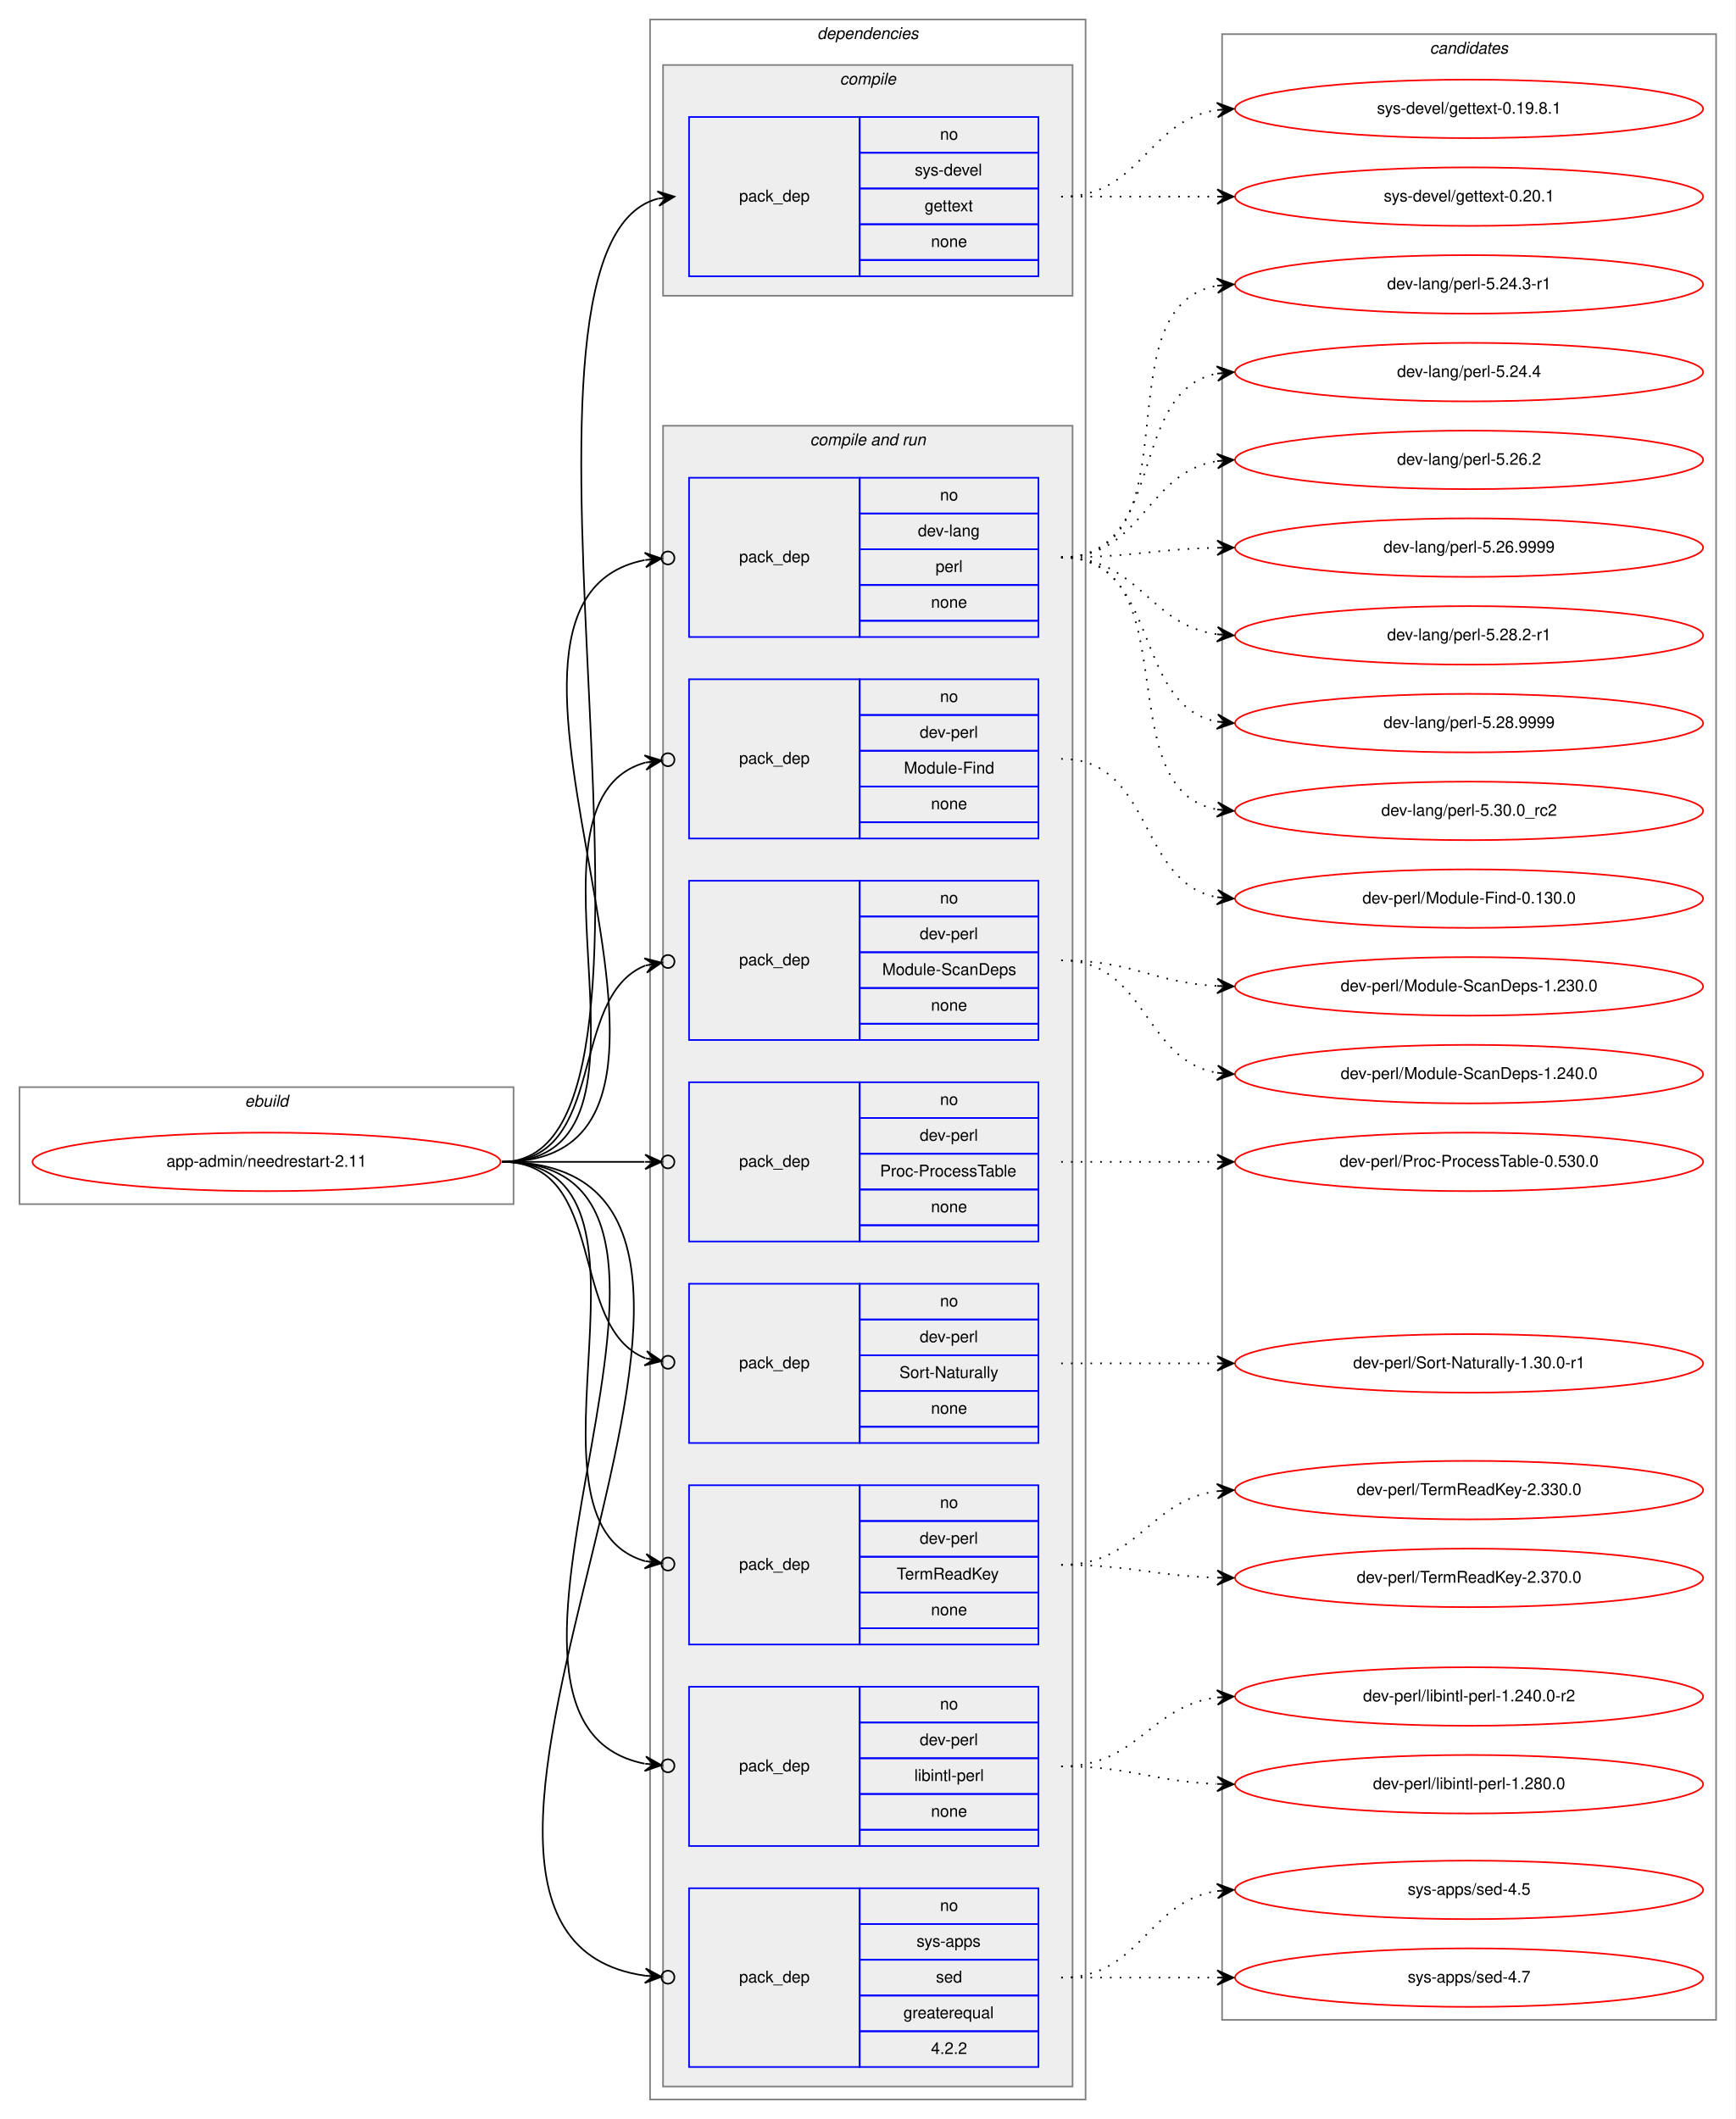
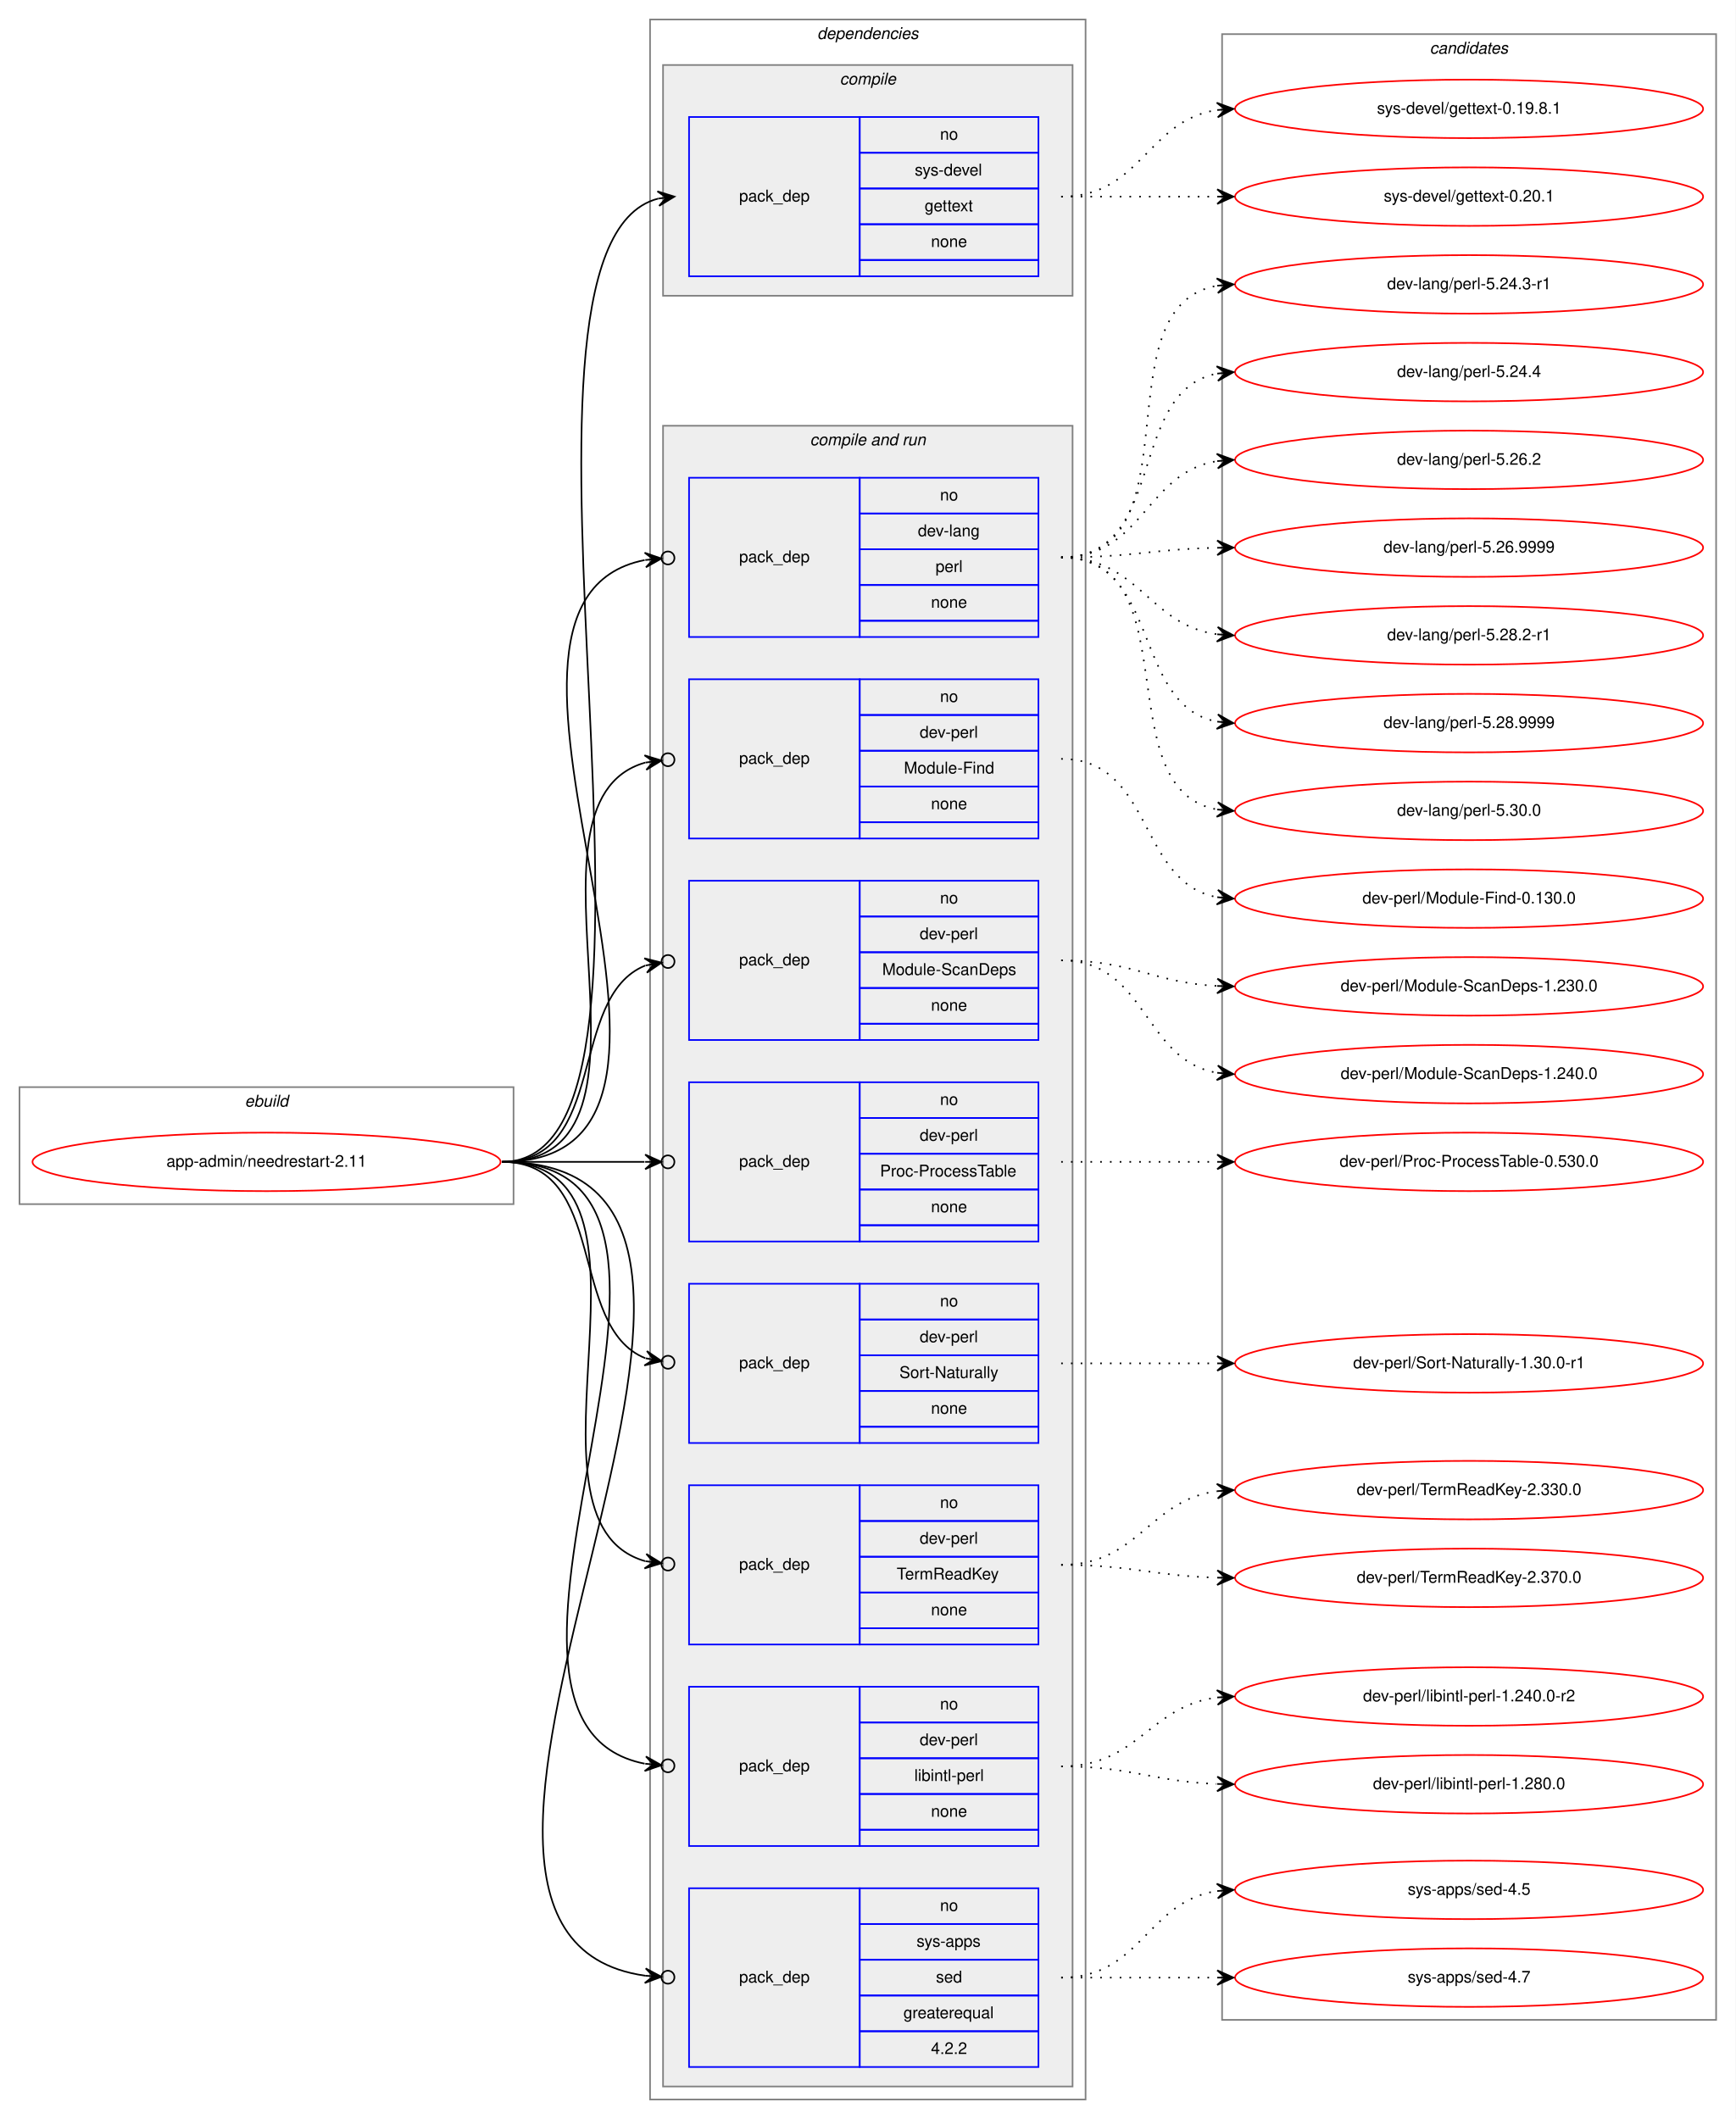
<svg xmlns="http://www.w3.org/2000/svg" xmlns:xlink="http://www.w3.org/1999/xlink" width="1068pt" height="1304pt" viewBox="0.00 0.00 1068.00 1304.00">
  <g id="graph0" class="graph" transform="scale(1 1) rotate(0) translate(4 1300)">
    <polygon fill="white" stroke="transparent" points="-4,4 -4,-1300 1064,-1300 1064,4 -4,4" />
    <g id="clust1" class="cluster">
      <polygon fill="none" stroke="gray" points="8,-559 8,-631 312,-631 312,-559 8,-559" />
      <text text-anchor="start" x="146.66" y="-619" font-family="Helvetica,sans-Serif" font-style="italic" font-size="10.00">ebuild</text>
    </g>
    <g id="clust2" class="cluster">
      <polygon fill="none" stroke="gray" points="396,-8 396,-1288 664,-1288 664,-8 396,-8" />
      <text text-anchor="start" x="498.88" y="-1276" font-family="Helvetica,sans-Serif" font-style="italic" font-size="10.00">dependencies</text>
    </g>
    <g id="clust3" class="cluster">
      <polygon fill="#eeeeee" stroke="gray" points="404,-1118 404,-1260 656,-1260 656,-1118 404,-1118" />
      <text text-anchor="start" x="512.78" y="-1248" font-family="Helvetica,sans-Serif" font-style="italic" font-size="10.00">compile</text>
    </g>
    <g id="clust5" class="cluster">
      <polygon fill="#eeeeee" stroke="gray" points="404,-16 404,-1038 656,-1038 656,-16 404,-16" />
      <text text-anchor="start" x="494.44" y="-1026" font-family="Helvetica,sans-Serif" font-style="italic" font-size="10.00">compile and run</text>
    </g>
    <g id="clust15" class="cluster">
      <polygon fill="none" stroke="gray" points="748,-57 748,-1279 1052,-1279 1052,-57 748,-57" />
      <text text-anchor="start" x="875.82" y="-1267" font-family="Helvetica,sans-Serif" font-style="italic" font-size="10.00">candidates</text>
    </g>
    <g id="node1" class="node">
      <g id="a_node1">
        <a xlink:href="../app-admin/needrestart-2.11.svg" xlink:title="app-admin/needrestart-2.11">
          <ellipse fill="none" stroke="red" cx="160" cy="-585" rx="144" ry="18" />
          <text text-anchor="middle" x="160" y="-582" font-family="Helvetica,sans-Serif" font-size="10.00">app-admin/needrestart-2.11</text>
        </a>
      </g>
    </g>
    <g id="node2" class="node">
      <polygon fill="none" stroke="blue" points="420,-1130 420,-1228 525,-1228 525,-1130 420,-1130" />
      <text text-anchor="start" x="450.82" y="-1176" font-family="Helvetica,sans-Serif" font-size="10.00">pack_dep</text>
      <polygon fill="none" stroke="blue" points="525,-1206 525,-1228 635,-1228 635,-1206 525,-1206" />
      <text text-anchor="start" x="574.44" y="-1214" font-family="Helvetica,sans-Serif" font-size="10.00">no</text>
      <polygon fill="none" stroke="blue" points="525,-1184 525,-1206 635,-1206 635,-1184 525,-1184" />
      <text text-anchor="start" x="558.89" y="-1192" font-family="Helvetica,sans-Serif" font-size="10.00">sys-devel</text>
      <polygon fill="none" stroke="blue" points="525,-1162 525,-1184 635,-1184 635,-1162 525,-1162" />
      <text text-anchor="start" x="564.99" y="-1170" font-family="Helvetica,sans-Serif" font-size="10.00">gettext</text>
      <polygon fill="none" stroke="blue" points="525,-1140 525,-1162 635,-1162 635,-1140 525,-1140" />
      <text text-anchor="start" x="568.88" y="-1148" font-family="Helvetica,sans-Serif" font-size="10.00">none</text>
      <polygon fill="none" stroke="blue" points="525,-1130 525,-1140 635,-1140 635,-1130 525,-1130" />
    </g>
    <g id="edge1" class="edge">
      <path fill="none" stroke="black" d="M305,-585C435.55,-585 285.26,-1148.09 401,-1177.78" />
      <polygon fill="black" stroke="black" points="411,-1179 400.53,-1182.26 406.04,-1178.4 401.07,-1177.79 401.07,-1177.79 401.07,-1177.79 406.04,-1178.4 401.62,-1173.32 411,-1179 411,-1179" />
    </g>
    <g id="node3" class="node">
      <polygon fill="none" stroke="blue" points="420,-908 420,-1006 525,-1006 525,-908 420,-908" />
      <text text-anchor="start" x="450.82" y="-954" font-family="Helvetica,sans-Serif" font-size="10.00">pack_dep</text>
      <polygon fill="none" stroke="blue" points="525,-984 525,-1006 635,-1006 635,-984 525,-984" />
      <text text-anchor="start" x="574.44" y="-992" font-family="Helvetica,sans-Serif" font-size="10.00">no</text>
      <polygon fill="none" stroke="blue" points="525,-962 525,-984 635,-984 635,-962 525,-962" />
      <text text-anchor="start" x="560.83" y="-970" font-family="Helvetica,sans-Serif" font-size="10.00">dev-lang</text>
      <polygon fill="none" stroke="blue" points="525,-940 525,-962 635,-962 635,-940 525,-940" />
      <text text-anchor="start" x="571.67" y="-948" font-family="Helvetica,sans-Serif" font-size="10.00">perl</text>
      <polygon fill="none" stroke="blue" points="525,-918 525,-940 635,-940 635,-918 525,-918" />
      <text text-anchor="start" x="568.88" y="-926" font-family="Helvetica,sans-Serif" font-size="10.00">none</text>
      <polygon fill="none" stroke="blue" points="525,-908 525,-918 635,-918 635,-908 525,-908" />
    </g>
    <g id="edge2" class="edge">
      <path fill="none" stroke="black" d="M305,-585C470.2,-585 257.04,-928.51 392.68,-955.34" />
      <ellipse fill="none" stroke="black" cx="407.02" cy="-956.64" rx="4" ry="4" />
      <polygon fill="black" stroke="black" points="403.03,-956.28 392.67,-959.86 398.05,-955.83 393.07,-955.38 393.07,-955.38 393.07,-955.38 398.05,-955.83 393.48,-950.9 403.03,-956.28 403.03,-956.28" />
    </g>
    <g id="node4" class="node">
      <polygon fill="none" stroke="blue" points="420,-784 420,-882 525,-882 525,-784 420,-784" />
      <text text-anchor="start" x="450.82" y="-830" font-family="Helvetica,sans-Serif" font-size="10.00">pack_dep</text>
      <polygon fill="none" stroke="blue" points="525,-860 525,-882 635,-882 635,-860 525,-860" />
      <text text-anchor="start" x="574.44" y="-868" font-family="Helvetica,sans-Serif" font-size="10.00">no</text>
      <polygon fill="none" stroke="blue" points="525,-838 525,-860 635,-860 635,-838 525,-838" />
      <text text-anchor="start" x="561.94" y="-846" font-family="Helvetica,sans-Serif" font-size="10.00">dev-perl</text>
      <polygon fill="none" stroke="blue" points="525,-816 525,-838 635,-838 635,-816 525,-816" />
      <text text-anchor="start" x="552.22" y="-824" font-family="Helvetica,sans-Serif" font-size="10.00">Module-Find</text>
      <polygon fill="none" stroke="blue" points="525,-794 525,-816 635,-816 635,-794 525,-794" />
      <text text-anchor="start" x="568.88" y="-802" font-family="Helvetica,sans-Serif" font-size="10.00">none</text>
      <polygon fill="none" stroke="blue" points="525,-784 525,-794 635,-794 635,-784 525,-784" />
    </g>
    <g id="edge3" class="edge">
      <path fill="none" stroke="black" d="M305,-585C418.08,-585 305.47,-805.7 392.98,-830.7" />
      <ellipse fill="none" stroke="black" cx="407.03" cy="-832.49" rx="4" ry="4" />
      <polygon fill="black" stroke="black" points="403.06,-831.99 392.58,-835.19 398.1,-831.36 393.14,-830.72 393.14,-830.72 393.14,-830.72 398.1,-831.36 393.71,-826.26 403.06,-831.99 403.06,-831.99" />
    </g>
    <g id="node5" class="node">
      <polygon fill="none" stroke="blue" points="420,-660 420,-758 525,-758 525,-660 420,-660" />
      <text text-anchor="start" x="450.82" y="-706" font-family="Helvetica,sans-Serif" font-size="10.00">pack_dep</text>
      <polygon fill="none" stroke="blue" points="525,-736 525,-758 635,-758 635,-736 525,-736" />
      <text text-anchor="start" x="574.44" y="-744" font-family="Helvetica,sans-Serif" font-size="10.00">no</text>
      <polygon fill="none" stroke="blue" points="525,-714 525,-736 635,-736 635,-714 525,-714" />
      <text text-anchor="start" x="561.94" y="-722" font-family="Helvetica,sans-Serif" font-size="10.00">dev-perl</text>
      <polygon fill="none" stroke="blue" points="525,-692 525,-714 635,-714 635,-692 525,-692" />
      <text text-anchor="start" x="538.88" y="-700" font-family="Helvetica,sans-Serif" font-size="10.00">Module-ScanDeps</text>
      <polygon fill="none" stroke="blue" points="525,-670 525,-692 635,-692 635,-670 525,-670" />
      <text text-anchor="start" x="568.88" y="-678" font-family="Helvetica,sans-Serif" font-size="10.00">none</text>
      <polygon fill="none" stroke="blue" points="525,-660 525,-670 635,-670 635,-660 525,-660" />
    </g>
    <g id="edge4" class="edge">
      <path fill="none" stroke="black" d="M305,-585C370.56,-585 344.94,-686.4 393.05,-705.81" />
      <ellipse fill="none" stroke="black" cx="407.06" cy="-708.3" rx="4" ry="4" />
      <polygon fill="black" stroke="black" points="403.12,-707.6 392.49,-710.28 398.2,-706.73 393.28,-705.85 393.28,-705.85 393.28,-705.85 398.2,-706.73 394.07,-701.42 403.12,-707.6 403.12,-707.6" />
    </g>
    <g id="node6" class="node">
      <polygon fill="none" stroke="blue" points="420,-536 420,-634 525,-634 525,-536 420,-536" />
      <text text-anchor="start" x="450.82" y="-582" font-family="Helvetica,sans-Serif" font-size="10.00">pack_dep</text>
      <polygon fill="none" stroke="blue" points="525,-612 525,-634 635,-634 635,-612 525,-612" />
      <text text-anchor="start" x="574.44" y="-620" font-family="Helvetica,sans-Serif" font-size="10.00">no</text>
      <polygon fill="none" stroke="blue" points="525,-590 525,-612 635,-612 635,-590 525,-590" />
      <text text-anchor="start" x="561.94" y="-598" font-family="Helvetica,sans-Serif" font-size="10.00">dev-perl</text>
      <polygon fill="none" stroke="blue" points="525,-568 525,-590 635,-590 635,-568 525,-568" />
      <text text-anchor="start" x="537.5" y="-576" font-family="Helvetica,sans-Serif" font-size="10.00">Proc-ProcessTable</text>
      <polygon fill="none" stroke="blue" points="525,-546 525,-568 635,-568 635,-546 525,-546" />
      <text text-anchor="start" x="568.88" y="-554" font-family="Helvetica,sans-Serif" font-size="10.00">none</text>
      <polygon fill="none" stroke="blue" points="525,-536 525,-546 635,-546 635,-536 525,-536" />
    </g>
    <g id="edge5" class="edge">
      <path fill="none" stroke="black" d="M305,-585C345.3,-585 359.75,-585 392.57,-585" />
      <ellipse fill="none" stroke="black" cx="407" cy="-585" rx="4" ry="4" />
      <polygon fill="black" stroke="black" points="403,-585 393,-589.5 398,-585 393,-585 393,-585 393,-585 398,-585 393,-580.5 403,-585 403,-585" />
    </g>
    <g id="node7" class="node">
      <polygon fill="none" stroke="blue" points="420,-412 420,-510 525,-510 525,-412 420,-412" />
      <text text-anchor="start" x="450.82" y="-458" font-family="Helvetica,sans-Serif" font-size="10.00">pack_dep</text>
      <polygon fill="none" stroke="blue" points="525,-488 525,-510 635,-510 635,-488 525,-488" />
      <text text-anchor="start" x="574.44" y="-496" font-family="Helvetica,sans-Serif" font-size="10.00">no</text>
      <polygon fill="none" stroke="blue" points="525,-466 525,-488 635,-488 635,-466 525,-466" />
      <text text-anchor="start" x="561.94" y="-474" font-family="Helvetica,sans-Serif" font-size="10.00">dev-perl</text>
      <polygon fill="none" stroke="blue" points="525,-444 525,-466 635,-466 635,-444 525,-444" />
      <text text-anchor="start" x="549.45" y="-452" font-family="Helvetica,sans-Serif" font-size="10.00">Sort-Naturally</text>
      <polygon fill="none" stroke="blue" points="525,-422 525,-444 635,-444 635,-422 525,-422" />
      <text text-anchor="start" x="568.88" y="-430" font-family="Helvetica,sans-Serif" font-size="10.00">none</text>
      <polygon fill="none" stroke="blue" points="525,-412 525,-422 635,-422 635,-412 525,-412" />
    </g>
    <g id="edge6" class="edge">
      <path fill="none" stroke="black" d="M305,-585C370.56,-585 344.94,-483.6 393.05,-464.19" />
      <ellipse fill="none" stroke="black" cx="407.06" cy="-461.7" rx="4" ry="4" />
      <polygon fill="black" stroke="black" points="403.12,-462.4 394.07,-468.58 398.2,-463.27 393.28,-464.15 393.28,-464.15 393.28,-464.15 398.2,-463.27 392.49,-459.72 403.12,-462.4 403.12,-462.4" />
    </g>
    <g id="node8" class="node">
      <polygon fill="none" stroke="blue" points="420,-288 420,-386 525,-386 525,-288 420,-288" />
      <text text-anchor="start" x="450.82" y="-334" font-family="Helvetica,sans-Serif" font-size="10.00">pack_dep</text>
      <polygon fill="none" stroke="blue" points="525,-364 525,-386 635,-386 635,-364 525,-364" />
      <text text-anchor="start" x="574.44" y="-372" font-family="Helvetica,sans-Serif" font-size="10.00">no</text>
      <polygon fill="none" stroke="blue" points="525,-342 525,-364 635,-364 635,-342 525,-342" />
      <text text-anchor="start" x="561.94" y="-350" font-family="Helvetica,sans-Serif" font-size="10.00">dev-perl</text>
      <polygon fill="none" stroke="blue" points="525,-320 525,-342 635,-342 635,-320 525,-320" />
      <text text-anchor="start" x="547.77" y="-328" font-family="Helvetica,sans-Serif" font-size="10.00">TermReadKey</text>
      <polygon fill="none" stroke="blue" points="525,-298 525,-320 635,-320 635,-298 525,-298" />
      <text text-anchor="start" x="568.88" y="-306" font-family="Helvetica,sans-Serif" font-size="10.00">none</text>
      <polygon fill="none" stroke="blue" points="525,-288 525,-298 635,-298 635,-288 525,-288" />
    </g>
    <g id="edge7" class="edge">
      <path fill="none" stroke="black" d="M305,-585C418.08,-585 305.47,-364.3 392.98,-339.3" />
      <ellipse fill="none" stroke="black" cx="407.03" cy="-337.51" rx="4" ry="4" />
      <polygon fill="black" stroke="black" points="403.06,-338.01 393.71,-343.74 398.1,-338.64 393.14,-339.28 393.14,-339.28 393.14,-339.28 398.1,-338.64 392.58,-334.81 403.06,-338.01 403.06,-338.01" />
    </g>
    <g id="node9" class="node">
      <polygon fill="none" stroke="blue" points="420,-164 420,-262 525,-262 525,-164 420,-164" />
      <text text-anchor="start" x="450.82" y="-210" font-family="Helvetica,sans-Serif" font-size="10.00">pack_dep</text>
      <polygon fill="none" stroke="blue" points="525,-240 525,-262 635,-262 635,-240 525,-240" />
      <text text-anchor="start" x="574.44" y="-248" font-family="Helvetica,sans-Serif" font-size="10.00">no</text>
      <polygon fill="none" stroke="blue" points="525,-218 525,-240 635,-240 635,-218 525,-218" />
      <text text-anchor="start" x="561.94" y="-226" font-family="Helvetica,sans-Serif" font-size="10.00">dev-perl</text>
      <polygon fill="none" stroke="blue" points="525,-196 525,-218 635,-218 635,-196 525,-196" />
      <text text-anchor="start" x="558.62" y="-204" font-family="Helvetica,sans-Serif" font-size="10.00">libintl-perl</text>
      <polygon fill="none" stroke="blue" points="525,-174 525,-196 635,-196 635,-174 525,-174" />
      <text text-anchor="start" x="568.88" y="-182" font-family="Helvetica,sans-Serif" font-size="10.00">none</text>
      <polygon fill="none" stroke="blue" points="525,-164 525,-174 635,-174 635,-164 525,-164" />
    </g>
    <g id="edge8" class="edge">
      <path fill="none" stroke="black" d="M305,-585C470.2,-585 257.04,-241.49 392.68,-214.66" />
      <ellipse fill="none" stroke="black" cx="407.02" cy="-213.36" rx="4" ry="4" />
      <polygon fill="black" stroke="black" points="403.03,-213.72 393.48,-219.1 398.05,-214.17 393.07,-214.62 393.07,-214.62 393.07,-214.62 398.05,-214.17 392.67,-210.14 403.03,-213.72 403.03,-213.72" />
    </g>
    <g id="node10" class="node">
      <polygon fill="none" stroke="blue" points="420,-28 420,-138 525,-138 525,-28 420,-28" />
      <text text-anchor="start" x="450.82" y="-80" font-family="Helvetica,sans-Serif" font-size="10.00">pack_dep</text>
      <polygon fill="none" stroke="blue" points="525,-116 525,-138 635,-138 635,-116 525,-116" />
      <text text-anchor="start" x="574.44" y="-124" font-family="Helvetica,sans-Serif" font-size="10.00">no</text>
      <polygon fill="none" stroke="blue" points="525,-94 525,-116 635,-116 635,-94 525,-94" />
      <text text-anchor="start" x="560" y="-102" font-family="Helvetica,sans-Serif" font-size="10.00">sys-apps</text>
      <polygon fill="none" stroke="blue" points="525,-72 525,-94 635,-94 635,-72 525,-72" />
      <text text-anchor="start" x="571.94" y="-80" font-family="Helvetica,sans-Serif" font-size="10.00">sed</text>
      <polygon fill="none" stroke="blue" points="525,-50 525,-72 635,-72 635,-50 525,-50" />
      <text text-anchor="start" x="551.94" y="-58" font-family="Helvetica,sans-Serif" font-size="10.00">greaterequal</text>
      <polygon fill="none" stroke="blue" points="525,-28 525,-50 635,-50 635,-28 525,-28" />
      <text text-anchor="start" x="568.88" y="-36" font-family="Helvetica,sans-Serif" font-size="10.00">4.2.2</text>
    </g>
    <g id="edge9" class="edge">
      <path fill="none" stroke="black" d="M305,-585C526.57,-585 202.33,-111.03 392.99,-84.19" />
      <ellipse fill="none" stroke="black" cx="407.01" cy="-83.26" rx="4" ry="4" />
      <polygon fill="black" stroke="black" points="403.02,-83.53 393.33,-88.67 398.03,-83.85 393.04,-84.18 393.04,-84.18 393.04,-84.18 398.03,-83.85 392.74,-79.69 403.02,-83.53 403.02,-83.53" />
    </g>
    <g id="node11" class="node">
      <g id="a_node11">
        <a xlink:href="../sys-devel/gettext-0.19.8.1.svg" xlink:title="sys-devel/gettext-0.19.8.1">
          <ellipse fill="none" stroke="red" cx="900" cy="-1233" rx="144" ry="18" />
          <text text-anchor="middle" x="900" y="-1230" font-family="Helvetica,sans-Serif" font-size="10.00">sys-devel/gettext-0.19.8.1</text>
        </a>
      </g>
    </g>
    <g id="edge10" class="edge">
      <path fill="none" stroke="black" stroke-dasharray="1,5" d="M649,-1179C698.26,-1179 701.85,-1225.87 744.86,-1232.28" />
      <polygon fill="black" stroke="black" points="755,-1233 744.71,-1236.78 750.01,-1232.64 745.03,-1232.29 745.03,-1232.29 745.03,-1232.29 750.01,-1232.64 745.35,-1227.8 755,-1233 755,-1233" />
    </g>
    <g id="node12" class="node">
      <g id="a_node12">
        <a xlink:href="../sys-devel/gettext-0.20.1.svg" xlink:title="sys-devel/gettext-0.20.1">
          <ellipse fill="none" stroke="red" cx="900" cy="-1179" rx="144" ry="18" />
          <text text-anchor="middle" x="900" y="-1176" font-family="Helvetica,sans-Serif" font-size="10.00">sys-devel/gettext-0.20.1</text>
        </a>
      </g>
    </g>
    <g id="edge11" class="edge">
      <path fill="none" stroke="black" stroke-dasharray="1,5" d="M649,-1179C692.43,-1179 705.83,-1179 744.57,-1179" />
      <polygon fill="black" stroke="black" points="755,-1179 745,-1183.5 750,-1179 745,-1179 745,-1179 745,-1179 750,-1179 745,-1174.5 755,-1179 755,-1179" />
    </g>
    <g id="node13" class="node">
      <g id="a_node13">
        <a xlink:href="../dev-lang/perl-5.24.3-r1.svg" xlink:title="dev-lang/perl-5.24.3-r1">
          <ellipse fill="none" stroke="red" cx="900" cy="-1125" rx="144" ry="18" />
          <text text-anchor="middle" x="900" y="-1122" font-family="Helvetica,sans-Serif" font-size="10.00">dev-lang/perl-5.24.3-r1</text>
        </a>
      </g>
    </g>
    <g id="edge12" class="edge">
      <path fill="none" stroke="black" stroke-dasharray="1,5" d="M649,-957C733.67,-957 672.24,-1111.5 744.92,-1124.18" />
      <polygon fill="black" stroke="black" points="755,-1125 744.67,-1128.67 750.02,-1124.59 745.03,-1124.18 745.03,-1124.18 745.03,-1124.18 750.02,-1124.59 745.4,-1119.7 755,-1125 755,-1125" />
    </g>
    <g id="node14" class="node">
      <g id="a_node14">
        <a xlink:href="../dev-lang/perl-5.24.4.svg" xlink:title="dev-lang/perl-5.24.4">
          <ellipse fill="none" stroke="red" cx="900" cy="-1071" rx="144" ry="18" />
          <text text-anchor="middle" x="900" y="-1068" font-family="Helvetica,sans-Serif" font-size="10.00">dev-lang/perl-5.24.4</text>
        </a>
      </g>
    </g>
    <g id="edge13" class="edge">
      <path fill="none" stroke="black" stroke-dasharray="1,5" d="M649,-957C714.54,-957 688.95,-1059.29 744.87,-1070.08" />
      <polygon fill="black" stroke="black" points="755,-1071 744.63,-1074.58 750.02,-1070.55 745.04,-1070.1 745.04,-1070.1 745.04,-1070.1 750.02,-1070.55 745.45,-1065.62 755,-1071 755,-1071" />
    </g>
    <g id="node15" class="node">
      <g id="a_node15">
        <a xlink:href="../dev-lang/perl-5.26.2.svg" xlink:title="dev-lang/perl-5.26.2">
          <ellipse fill="none" stroke="red" cx="900" cy="-1017" rx="144" ry="18" />
          <text text-anchor="middle" x="900" y="-1014" font-family="Helvetica,sans-Serif" font-size="10.00">dev-lang/perl-5.26.2</text>
        </a>
      </g>
    </g>
    <g id="edge14" class="edge">
      <path fill="none" stroke="black" stroke-dasharray="1,5" d="M649,-957C699.54,-957 700.92,-1009.3 744.93,-1016.24" />
      <polygon fill="black" stroke="black" points="755,-1017 744.69,-1020.74 750.01,-1016.62 745.03,-1016.25 745.03,-1016.25 745.03,-1016.25 750.01,-1016.62 745.37,-1011.76 755,-1017 755,-1017" />
    </g>
    <g id="node16" class="node">
      <g id="a_node16">
        <a xlink:href="../dev-lang/perl-5.26.9999.svg" xlink:title="dev-lang/perl-5.26.9999">
          <ellipse fill="none" stroke="red" cx="900" cy="-963" rx="144" ry="18" />
          <text text-anchor="middle" x="900" y="-960" font-family="Helvetica,sans-Serif" font-size="10.00">dev-lang/perl-5.26.9999</text>
        </a>
      </g>
    </g>
    <g id="edge15" class="edge">
      <path fill="none" stroke="black" stroke-dasharray="1,5" d="M649,-957C692.5,-957 705.78,-962.1 744.56,-962.9" />
      <polygon fill="black" stroke="black" points="755,-963 744.96,-967.4 750,-962.95 745,-962.9 745,-962.9 745,-962.9 750,-962.95 745.05,-958.4 755,-963 755,-963" />
    </g>
    <g id="node17" class="node">
      <g id="a_node17">
        <a xlink:href="../dev-lang/perl-5.28.2-r1.svg" xlink:title="dev-lang/perl-5.28.2-r1">
          <ellipse fill="none" stroke="red" cx="900" cy="-909" rx="144" ry="18" />
          <text text-anchor="middle" x="900" y="-906" font-family="Helvetica,sans-Serif" font-size="10.00">dev-lang/perl-5.28.2-r1</text>
        </a>
      </g>
    </g>
    <g id="edge16" class="edge">
      <path fill="none" stroke="black" stroke-dasharray="1,5" d="M649,-957C697.08,-957 702.68,-915.51 744.79,-909.68" />
      <polygon fill="black" stroke="black" points="755,-909 745.32,-914.15 750.01,-909.33 745.02,-909.66 745.02,-909.66 745.02,-909.66 750.01,-909.33 744.72,-905.17 755,-909 755,-909" />
    </g>
    <g id="node18" class="node">
      <g id="a_node18">
        <a xlink:href="../dev-lang/perl-5.28.9999.svg" xlink:title="dev-lang/perl-5.28.9999">
          <ellipse fill="none" stroke="red" cx="900" cy="-855" rx="144" ry="18" />
          <text text-anchor="middle" x="900" y="-852" font-family="Helvetica,sans-Serif" font-size="10.00">dev-lang/perl-5.28.9999</text>
        </a>
      </g>
    </g>
    <g id="edge17" class="edge">
      <path fill="none" stroke="black" stroke-dasharray="1,5" d="M649,-957C710.68,-957 692.14,-866.23 744.73,-855.94" />
      <polygon fill="black" stroke="black" points="755,-855 745.45,-860.4 750.02,-855.46 745.04,-855.92 745.04,-855.92 745.04,-855.92 750.02,-855.46 744.63,-851.43 755,-855 755,-855" />
    </g>
    <g id="node19" class="node">
      <g id="a_node19">
-         <a xlink:href="../dev-lang/perl-5.30.0_rc2.svg" xlink:title="dev-lang/perl-5.30.0_rc2">
+         <a xlink:href="../dev-lang/perl-5.30.0.svg" xlink:title="dev-lang/perl-5.30.0">
          <ellipse fill="none" stroke="red" cx="900" cy="-801" rx="144" ry="18" />
-           <text text-anchor="middle" x="900" y="-798" font-family="Helvetica,sans-Serif" font-size="10.00">dev-lang/perl-5.30.0_rc2</text>
+           <text text-anchor="middle" x="900" y="-798" font-family="Helvetica,sans-Serif" font-size="10.00">dev-lang/perl-5.30.0</text>
        </a>
      </g>
    </g>
    <g id="edge18" class="edge">
      <path fill="none" stroke="black" stroke-dasharray="1,5" d="M649,-957C729.22,-957 676.2,-814.12 744.98,-801.84" />
      <polygon fill="black" stroke="black" points="755,-801 745.41,-806.32 750.02,-801.42 745.03,-801.83 745.03,-801.83 745.03,-801.83 750.02,-801.42 744.66,-797.35 755,-801 755,-801" />
    </g>
    <g id="node20" class="node">
      <g id="a_node20">
        <a xlink:href="../dev-perl/Module-Find-0.130.0.svg" xlink:title="dev-perl/Module-Find-0.130.0">
          <ellipse fill="none" stroke="red" cx="900" cy="-747" rx="144" ry="18" />
          <text text-anchor="middle" x="900" y="-744" font-family="Helvetica,sans-Serif" font-size="10.00">dev-perl/Module-Find-0.130.0</text>
        </a>
      </g>
    </g>
    <g id="edge19" class="edge">
      <path fill="none" stroke="black" stroke-dasharray="1,5" d="M649,-833C705.99,-833 695.91,-757.1 744.78,-747.91" />
      <polygon fill="black" stroke="black" points="755,-747 745.44,-752.37 750.02,-747.44 745.04,-747.88 745.04,-747.88 745.04,-747.88 750.02,-747.44 744.64,-743.4 755,-747 755,-747" />
    </g>
    <g id="node21" class="node">
      <g id="a_node21">
        <a xlink:href="../dev-perl/Module-ScanDeps-1.230.0.svg" xlink:title="dev-perl/Module-ScanDeps-1.230.0">
          <ellipse fill="none" stroke="red" cx="900" cy="-693" rx="144" ry="18" />
          <text text-anchor="middle" x="900" y="-690" font-family="Helvetica,sans-Serif" font-size="10.00">dev-perl/Module-ScanDeps-1.230.0</text>
        </a>
      </g>
    </g>
    <g id="edge20" class="edge">
      <path fill="none" stroke="black" stroke-dasharray="1,5" d="M649,-709C693.11,-709 705.56,-695.29 744.97,-693.25" />
      <polygon fill="black" stroke="black" points="755,-693 745.12,-697.75 750,-693.13 745,-693.25 745,-693.25 745,-693.25 750,-693.13 744.89,-688.75 755,-693 755,-693" />
    </g>
    <g id="node22" class="node">
      <g id="a_node22">
        <a xlink:href="../dev-perl/Module-ScanDeps-1.240.0.svg" xlink:title="dev-perl/Module-ScanDeps-1.240.0">
          <ellipse fill="none" stroke="red" cx="900" cy="-639" rx="144" ry="18" />
          <text text-anchor="middle" x="900" y="-636" font-family="Helvetica,sans-Serif" font-size="10.00">dev-perl/Module-ScanDeps-1.240.0</text>
        </a>
      </g>
    </g>
    <g id="edge21" class="edge">
      <path fill="none" stroke="black" stroke-dasharray="1,5" d="M649,-709C701.82,-709 699.17,-647.73 744.84,-639.83" />
      <polygon fill="black" stroke="black" points="755,-639 745.4,-644.3 750.02,-639.41 745.03,-639.82 745.03,-639.82 745.03,-639.82 750.02,-639.41 744.67,-635.33 755,-639 755,-639" />
    </g>
    <g id="node23" class="node">
      <g id="a_node23">
        <a xlink:href="../dev-perl/Proc-ProcessTable-0.530.0.svg" xlink:title="dev-perl/Proc-ProcessTable-0.530.0">
          <ellipse fill="none" stroke="red" cx="900" cy="-585" rx="144" ry="18" />
          <text text-anchor="middle" x="900" y="-582" font-family="Helvetica,sans-Serif" font-size="10.00">dev-perl/Proc-ProcessTable-0.530.0</text>
        </a>
      </g>
    </g>
    <g id="edge22" class="edge">
      <path fill="none" stroke="black" stroke-dasharray="1,5" d="M649,-585C692.43,-585 705.83,-585 744.57,-585" />
      <polygon fill="black" stroke="black" points="755,-585 745,-589.5 750,-585 745,-585 745,-585 745,-585 750,-585 745,-580.5 755,-585 755,-585" />
    </g>
    <g id="node24" class="node">
      <g id="a_node24">
        <a xlink:href="../dev-perl/Sort-Naturally-1.30.0-r1.svg" xlink:title="dev-perl/Sort-Naturally-1.30.0-r1">
          <ellipse fill="none" stroke="red" cx="900" cy="-461" rx="144" ry="18" />
          <text text-anchor="middle" x="900" y="-458" font-family="Helvetica,sans-Serif" font-size="10.00">dev-perl/Sort-Naturally-1.30.0-r1</text>
        </a>
      </g>
    </g>
    <g id="edge23" class="edge">
      <path fill="none" stroke="black" stroke-dasharray="1,5" d="M649,-461C692.43,-461 705.83,-461 744.57,-461" />
      <polygon fill="black" stroke="black" points="755,-461 745,-465.5 750,-461 745,-461 745,-461 745,-461 750,-461 745,-456.5 755,-461 755,-461" />
    </g>
    <g id="node25" class="node">
      <g id="a_node25">
        <a xlink:href="../dev-perl/TermReadKey-2.330.0.svg" xlink:title="dev-perl/TermReadKey-2.330.0">
          <ellipse fill="none" stroke="red" cx="900" cy="-383" rx="144" ry="18" />
          <text text-anchor="middle" x="900" y="-380" font-family="Helvetica,sans-Serif" font-size="10.00">dev-perl/TermReadKey-2.330.0</text>
        </a>
      </g>
    </g>
    <g id="edge24" class="edge">
      <path fill="none" stroke="black" stroke-dasharray="1,5" d="M649,-337C696.74,-337 702.94,-376.76 744.85,-382.35" />
      <polygon fill="black" stroke="black" points="755,-383 744.73,-386.85 750.01,-382.68 745.02,-382.36 745.02,-382.36 745.02,-382.36 750.01,-382.68 745.31,-377.87 755,-383 755,-383" />
    </g>
    <g id="node26" class="node">
      <g id="a_node26">
        <a xlink:href="../dev-perl/TermReadKey-2.370.0.svg" xlink:title="dev-perl/TermReadKey-2.370.0">
          <ellipse fill="none" stroke="red" cx="900" cy="-329" rx="144" ry="18" />
          <text text-anchor="middle" x="900" y="-326" font-family="Helvetica,sans-Serif" font-size="10.00">dev-perl/TermReadKey-2.370.0</text>
        </a>
      </g>
    </g>
    <g id="edge25" class="edge">
      <path fill="none" stroke="black" stroke-dasharray="1,5" d="M649,-337C692.55,-337 705.74,-330.2 744.55,-329.14" />
      <polygon fill="black" stroke="black" points="755,-329 745.06,-333.63 750,-329.07 745,-329.13 745,-329.13 745,-329.13 750,-329.07 744.94,-324.63 755,-329 755,-329" />
    </g>
    <g id="node27" class="node">
      <g id="a_node27">
        <a xlink:href="../dev-perl/libintl-perl-1.240.0-r2.svg" xlink:title="dev-perl/libintl-perl-1.240.0-r2">
          <ellipse fill="none" stroke="red" cx="900" cy="-256" rx="144" ry="18" />
          <text text-anchor="middle" x="900" y="-253" font-family="Helvetica,sans-Serif" font-size="10.00">dev-perl/libintl-perl-1.240.0-r2</text>
        </a>
      </g>
    </g>
    <g id="edge26" class="edge">
      <path fill="none" stroke="black" stroke-dasharray="1,5" d="M649,-213C696.27,-213 703.32,-250.17 744.93,-255.39" />
      <polygon fill="black" stroke="black" points="755,-256 744.75,-259.89 750.01,-255.7 745.02,-255.4 745.02,-255.4 745.02,-255.4 750.01,-255.7 745.29,-250.91 755,-256 755,-256" />
    </g>
    <g id="node28" class="node">
      <g id="a_node28">
        <a xlink:href="../dev-perl/libintl-perl-1.280.0.svg" xlink:title="dev-perl/libintl-perl-1.280.0">
          <ellipse fill="none" stroke="red" cx="900" cy="-202" rx="144" ry="18" />
          <text text-anchor="middle" x="900" y="-199" font-family="Helvetica,sans-Serif" font-size="10.00">dev-perl/libintl-perl-1.280.0</text>
        </a>
      </g>
    </g>
    <g id="edge27" class="edge">
      <path fill="none" stroke="black" stroke-dasharray="1,5" d="M649,-213C692.66,-213 705.65,-203.65 744.53,-202.19" />
      <polygon fill="black" stroke="black" points="755,-202 745.08,-206.68 750,-202.09 745,-202.18 745,-202.18 745,-202.18 750,-202.09 744.92,-197.68 755,-202 755,-202" />
    </g>
    <g id="node29" class="node">
      <g id="a_node29">
        <a xlink:href="../sys-apps/sed-4.5.svg" xlink:title="sys-apps/sed-4.5">
          <ellipse fill="none" stroke="red" cx="900" cy="-137" rx="144" ry="18" />
          <text text-anchor="middle" x="900" y="-134" font-family="Helvetica,sans-Serif" font-size="10.00">sys-apps/sed-4.5</text>
        </a>
      </g>
    </g>
    <g id="edge28" class="edge">
      <path fill="none" stroke="black" stroke-dasharray="1,5" d="M649,-83C698.26,-83 701.85,-129.87 744.86,-136.28" />
      <polygon fill="black" stroke="black" points="755,-137 744.71,-140.78 750.01,-136.64 745.03,-136.29 745.03,-136.29 745.03,-136.29 750.01,-136.64 745.35,-131.8 755,-137 755,-137" />
    </g>
    <g id="node30" class="node">
      <g id="a_node30">
        <a xlink:href="../sys-apps/sed-4.7.svg" xlink:title="sys-apps/sed-4.7">
          <ellipse fill="none" stroke="red" cx="900" cy="-83" rx="144" ry="18" />
          <text text-anchor="middle" x="900" y="-80" font-family="Helvetica,sans-Serif" font-size="10.00">sys-apps/sed-4.7</text>
        </a>
      </g>
    </g>
    <g id="edge29" class="edge">
      <path fill="none" stroke="black" stroke-dasharray="1,5" d="M649,-83C692.43,-83 705.83,-83 744.57,-83" />
      <polygon fill="black" stroke="black" points="755,-83 745,-87.5 750,-83 745,-83 745,-83 745,-83 750,-83 745,-78.5 755,-83 755,-83" />
    </g>
  </g>
</svg>
